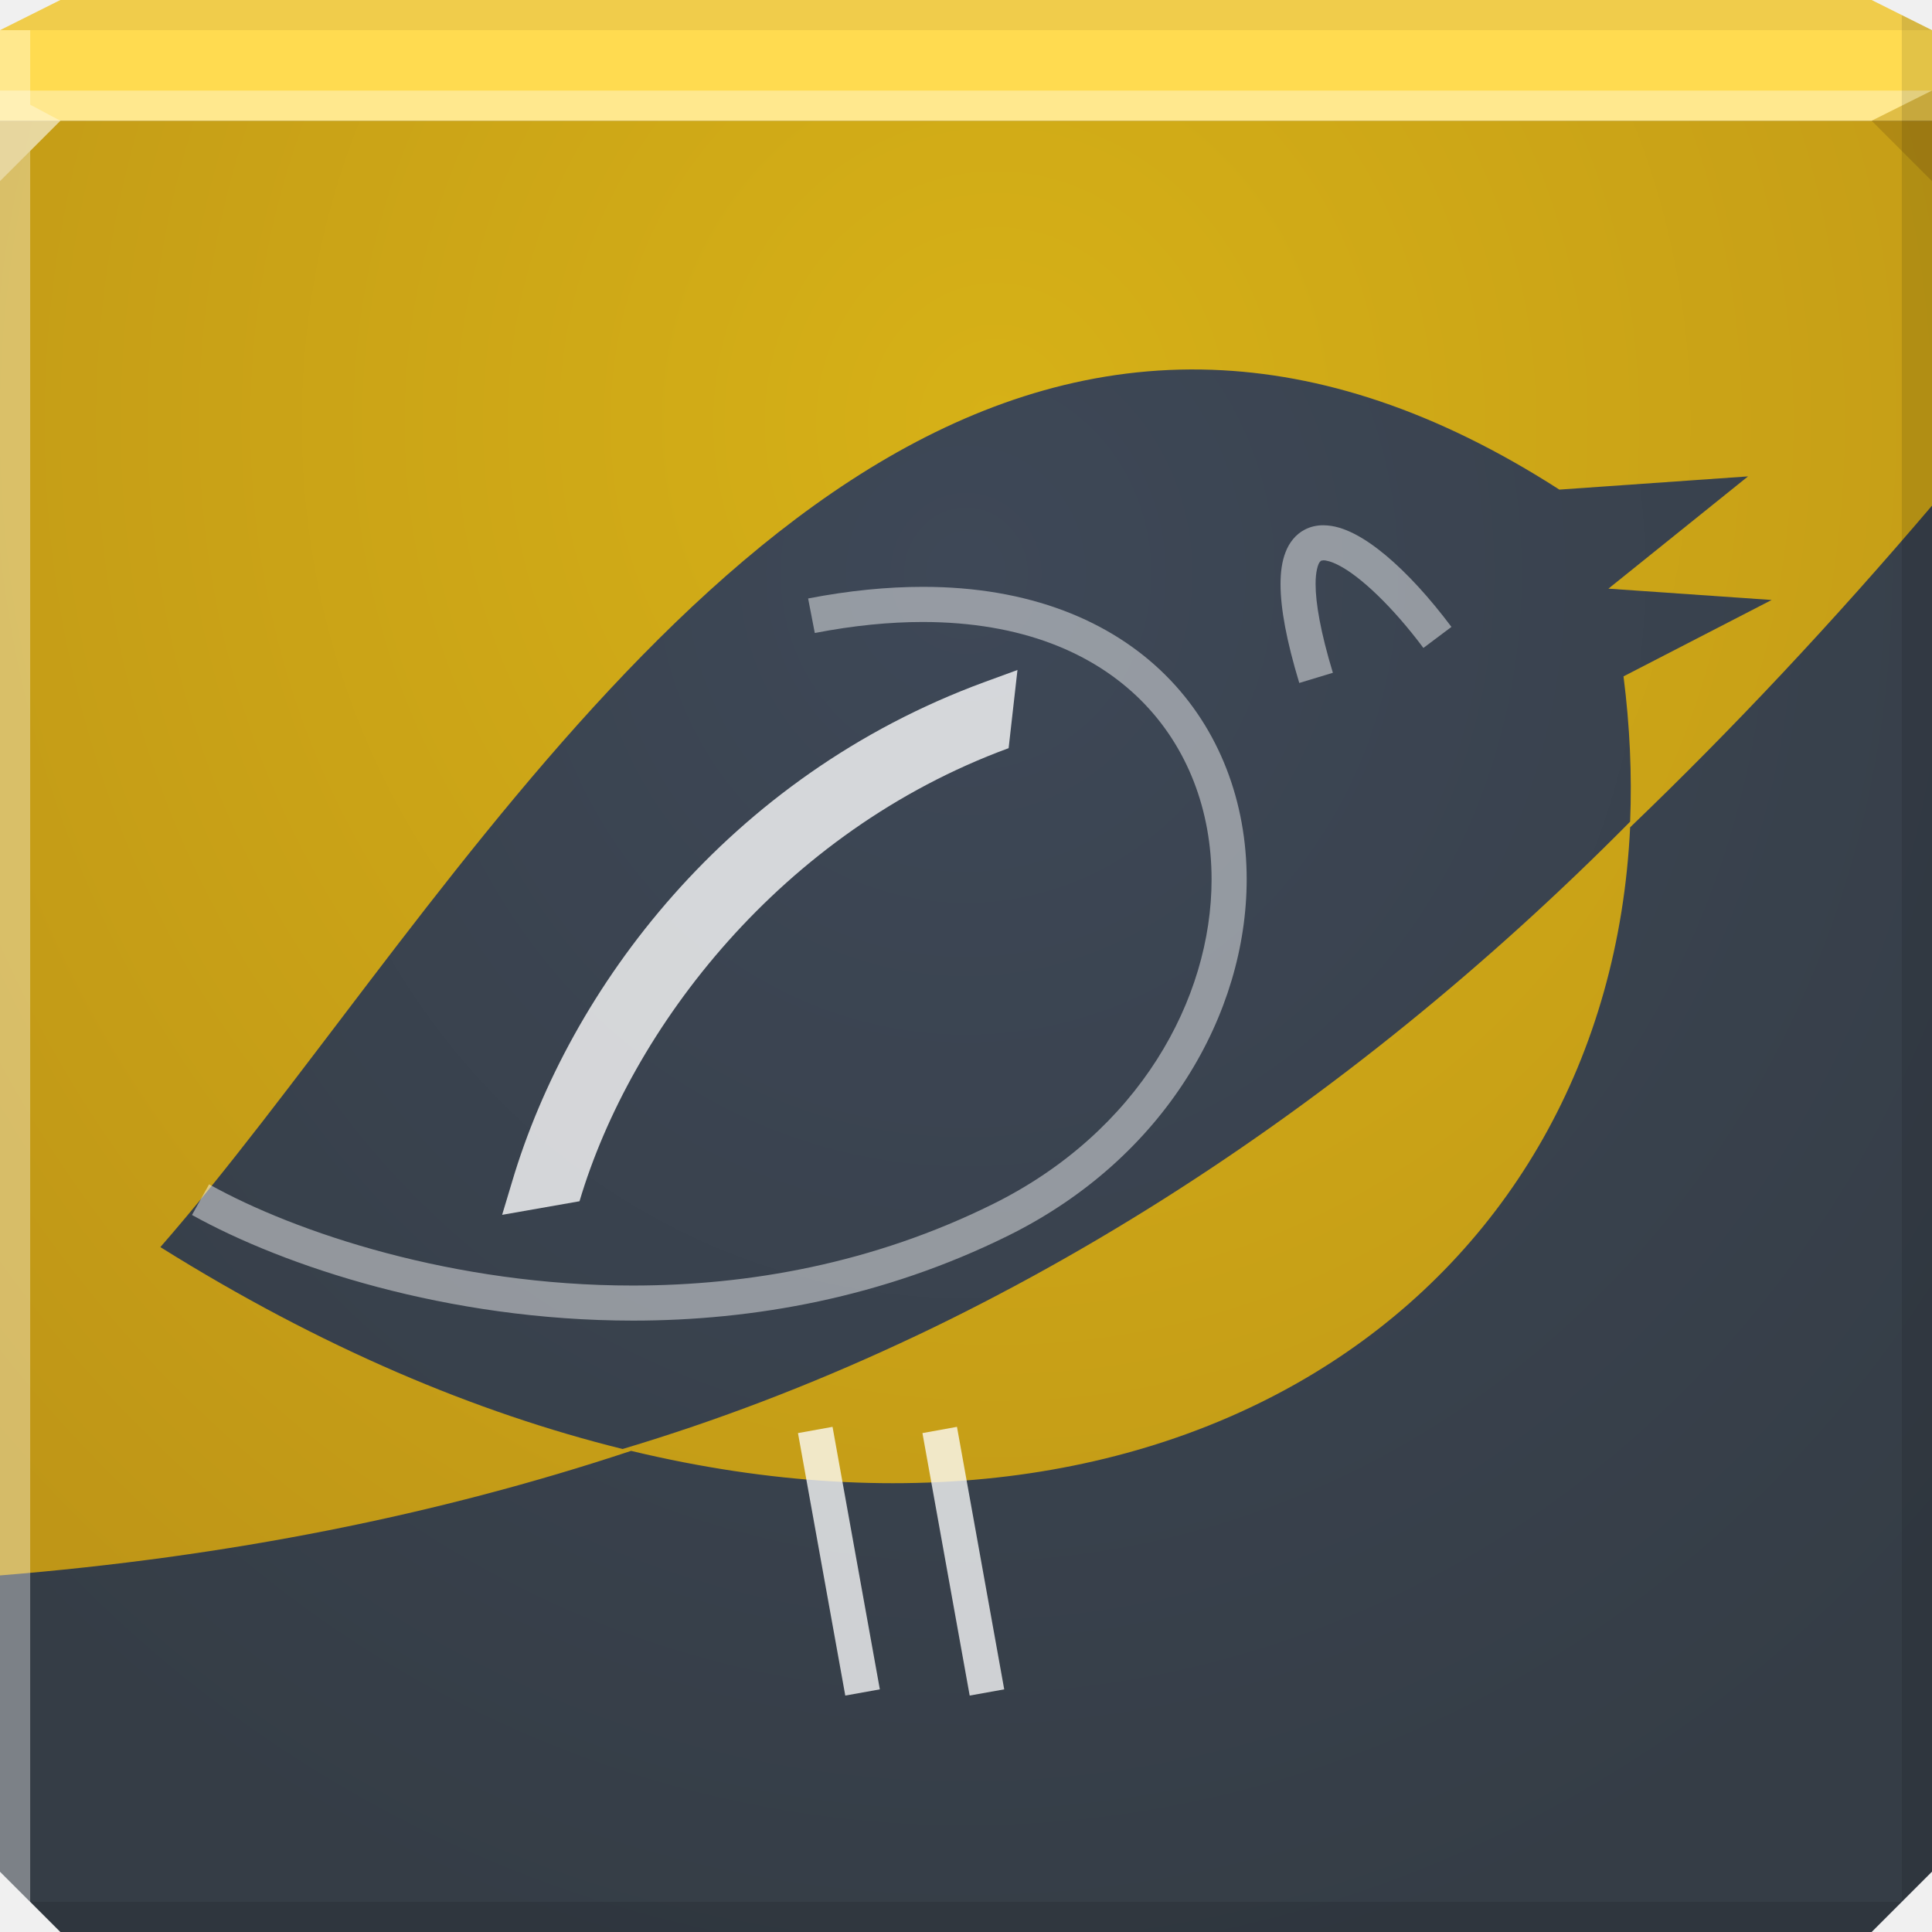
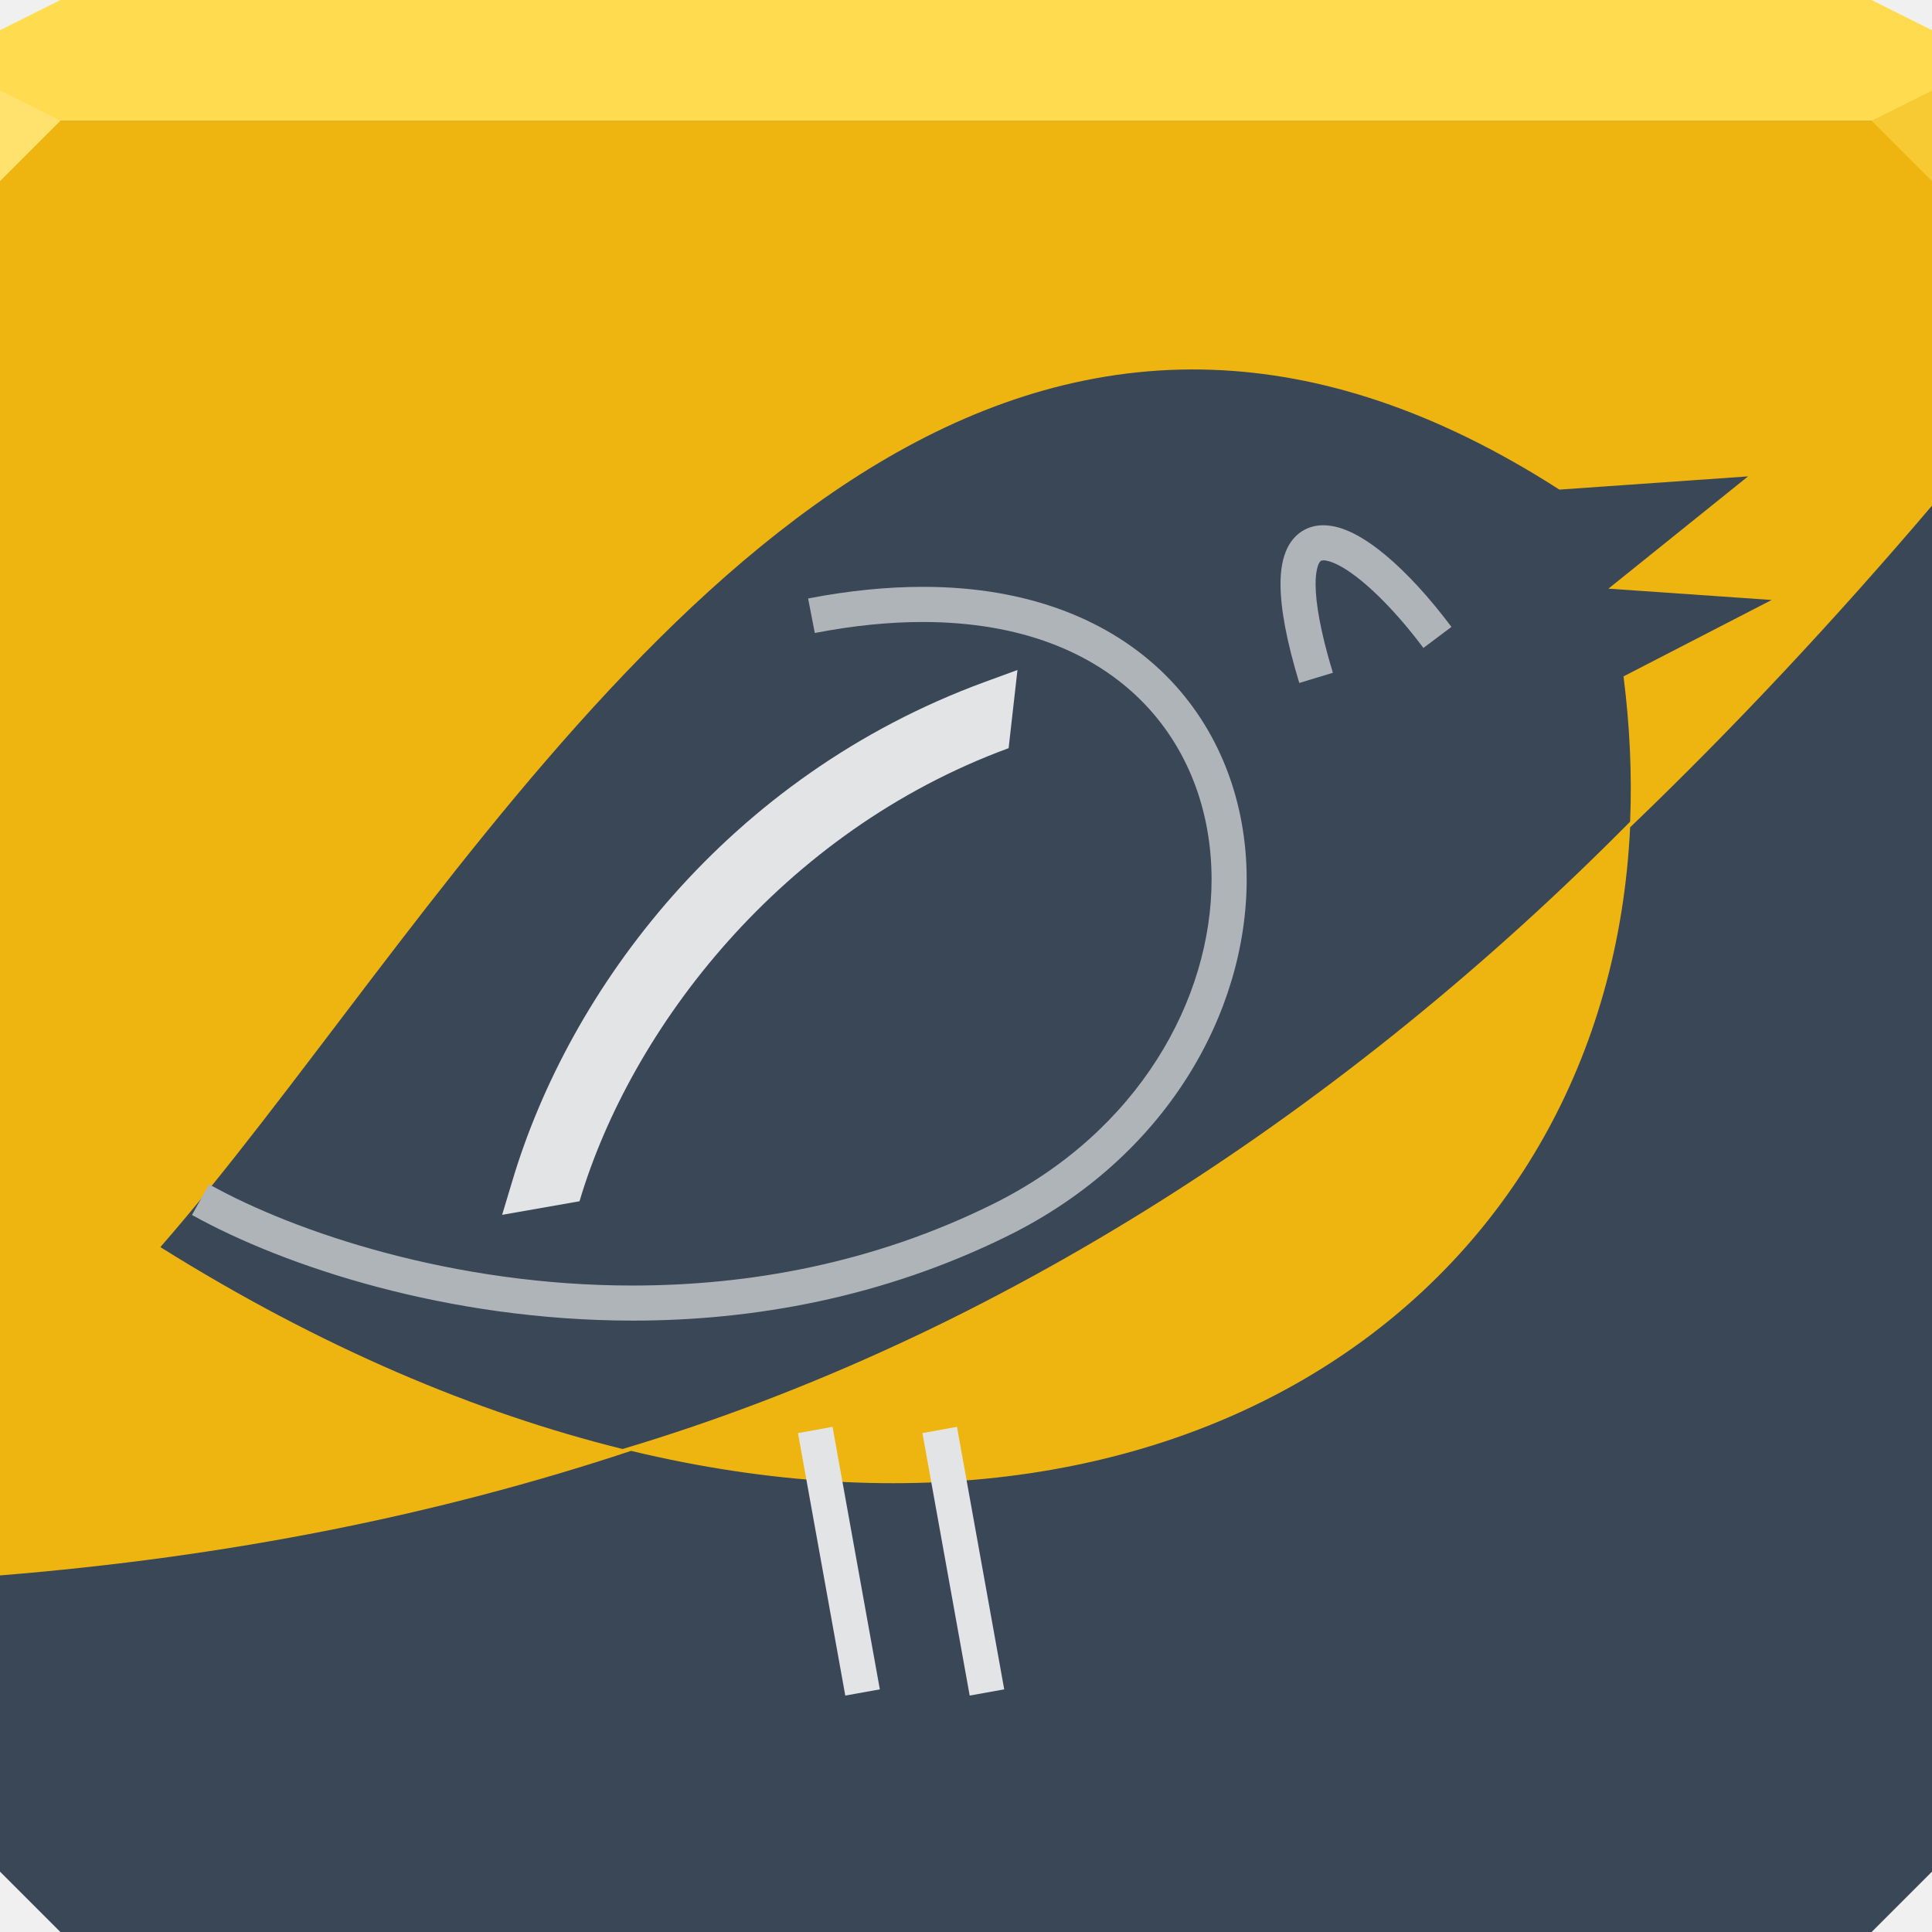
- <svg xmlns="http://www.w3.org/2000/svg" xmlns:xlink="http://www.w3.org/1999/xlink" width="64" height="64" id="svg13094" version="1.1">
-   <defs id="defs13096">
-     <radialGradient xlink:href="#linearGradient5602" id="radialGradient4097" gradientUnits="userSpaceOnUse" gradientTransform="matrix(0,1.5,-1.40625,0,57.31251,-29)" cx="32" cy="18" fx="32" fy="18" r="32" />
-     <linearGradient id="linearGradient5602">
-       <stop id="stop5604" style="stop-color:#3e4857;stop-opacity:1;" offset="0" />
-       <stop id="stop5606" style="stop-color:#353d46;stop-opacity:1;" offset="1" />
-     </linearGradient>
-     <linearGradient id="linearGradient3094">
-       <stop offset="0" style="stop-color:#bea22f;stop-opacity:1;" id="stop3096" />
-       <stop offset="1" style="stop-color:#a88a2e;stop-opacity:1;" id="stop3104" />
-     </linearGradient>
-     <radialGradient xlink:href="#linearGradient3094-2" id="radialGradient3886-9" cx="30.74" cy="17.037" fx="30.74" fy="17.037" r="32" gradientTransform="matrix(6.8856667e-8,1.5625,-1.4375,6.3348129e-8,57.49125,-34.03091)" gradientUnits="userSpaceOnUse" />
-     <linearGradient id="linearGradient3094-2">
-       <stop offset="0" style="stop-color:#d6b117;stop-opacity:1;" id="stop3096-5" />
-       <stop offset="1" style="stop-color:#bf9617;stop-opacity:1;" id="stop3104-9" />
-     </linearGradient>
-     <radialGradient xlink:href="#linearGradient3094" id="radialGradient3954" gradientUnits="userSpaceOnUse" gradientTransform="matrix(6.8856667e-8,1.5625,-1.4375,6.3348129e-8,57.49125,-34.03091)" cx="30.74" cy="17.037" fx="30.74" fy="17.037" r="32" />
-     <radialGradient xlink:href="#linearGradient5602" id="radialGradient3958" gradientUnits="userSpaceOnUse" gradientTransform="matrix(0,1.5,-1.40625,0,57.31251,-29)" cx="32" cy="18" fx="32" fy="18" r="32" />
-   </defs>
-   <path style="color:#000000;fill:url(#radialGradient4097);fill-opacity:1;fill-rule:nonzero;stroke:none;stroke-width:2.286;marker:none;visibility:visible;display:inline;overflow:visible;enable-background:accumulate" d="m 0,4 0,30 0,28 2,2 30,0 30,0 2,-2 L 64,34 64,4 32,4 0,4 z" id="path4095" />
-   <path style="color:#000000;fill:url(#radialGradient3886-9);fill-opacity:1;fill-rule:nonzero;stroke:none;stroke-width:2.286;marker:none;visibility:visible;display:inline;overflow:visible;enable-background:accumulate" d="M 0 4 L 0 34 L 0 52.188 C 7.567 51.575 14.486 50.191 20.906 48.062 C 39.353 52.492 53.274 42.709 54 27.406 C 57.404 24.142 60.724 20.598 64 16.75 L 64 4 L 32 4 L 0 4 z M 43.219 36.5 C 41.389 37.841 39.519 39.099 37.594 40.281 C 39.508 39.105 41.38 37.837 43.219 36.5 z M 35.656 41.438 C 33.763 42.527 31.845 43.552 29.875 44.469 C 31.843 43.536 33.774 42.525 35.656 41.438 z " id="path3031" />
+ <svg xmlns="http://www.w3.org/2000/svg" width="64" height="64" id="svg13094" version="1.1">
+   <defs id="defs13096" />
+   <path style="color:#000000;fill:#3a4757;fill-opacity:1;fill-rule:nonzero;stroke:none;stroke-width:2.286;marker:none;visibility:visible;display:inline;overflow:visible;enable-background:accumulate" d="m 0,4 0,30 0,28 2,2 30,0 30,0 2,-2 L 64,34 64,4 32,4 0,4 z" id="path4095" />
+   <path style="color:#000000;fill:#eeb510;fill-opacity:1;fill-rule:nonzero;stroke:none;stroke-width:2.286;marker:none;visibility:visible;display:inline;overflow:visible;enable-background:accumulate" d="M 0 4 L 0 34 L 0 52.188 C 7.567 51.575 14.486 50.191 20.906 48.062 C 39.353 52.492 53.274 42.709 54 27.406 C 57.404 24.142 60.724 20.598 64 16.75 L 64 4 L 32 4 L 0 4 z M 43.219 36.5 C 41.389 37.841 39.519 39.099 37.594 40.281 C 39.508 39.105 41.38 37.837 43.219 36.5 z M 35.656 41.438 C 33.763 42.527 31.845 43.552 29.875 44.469 C 31.843 43.536 33.774 42.525 35.656 41.438 z " id="path3031" />
  <path style="color:#000000;fill:#ffdb50;fill-opacity:1;fill-rule:nonzero;stroke:none;stroke-width:1;marker:none;visibility:visible;display:inline;overflow:visible;enable-background:accumulate" d="M 2,0 0,1 0,4 32,4 64,4 64,1 62,0 32,0 2,0 z" id="path4090" />
-   <path style="fill:#ffffff;fill-opacity:0.359;fill-rule:nonzero" d="M 0 3 L 0 6 L 2 4 L 32 4 L 62 4 L 64 3 L 32 3 L 0 3 z " id="path4298" />
-   <path style="fill:#1f0700;fill-opacity:0.07;fill-rule:nonzero" d="M 2 0 L 0 1 L 32 1 L 64 1 L 62 0 L 32 0 L 2 0 z " id="path4444" />
-   <path d="M 64,6 62,4 64,3 z" id="path3028" style="fill:#1f0700;fill-opacity:0.138" />
-   <path style="fill:#000000;fill-opacity:0.111;fill-rule:nonzero" d="M 63 0.5 L 63 34 L 63 63 L 64 62 L 64 34 L 64 1 L 63 0.5 z M 63 63 L 32 63 L 1 63 L 2 64 L 32 64 L 62 64 L 63 63 z " id="path4366" />
+   <path style="fill:#ffe16d;fill-opacity:1;fill-rule:nonzero" d="M 0,3 0,6 2,4 Z" id="path4298" />
+   <path d="M 64,6 62,4 64,3 z" id="path3028" style="fill:#f7c932;fill-opacity:1" />
  <g id="g3043" transform="translate(-0.6250001,0.082283)" />
-   <path style="fill:#ffffff;fill-opacity:0.351;fill-rule:nonzero" d="M 0 1 L 0 34 L 0 62 L 1 63 L 1 34 L 1 5 L 2 4 L 1 3.469 L 1 1 L 0 1 z " id="path3864" />
  <g id="scalable" transform="matrix(1.038589,0,0,1.038589,1214.722,1878.812)" style="fill:#ffffff" />
-   <path id="path5988-0" d="M 40.156,12.25 C 24.694,11.699 14.029,31.335 5.312,41.312 10.622,44.634 15.774,46.8 20.625,48 33.151,44.256 44.65,36.665 54,27.219 54.063,25.669 53.992,24.057 53.781,22.406 L 58.688,19.875 53.281,19.5 l 4.625,-3.719 -6.25,0.438 c -4.114,-2.644 -7.932,-3.842 -11.5,-3.969 z" style="color:#000000;fill:url(#radialGradient3958);fill-opacity:1;fill-rule:nonzero;stroke:none;stroke-width:2.286;marker:none;visibility:visible;display:inline;overflow:visible;enable-background:accumulate" />
-   <path id="path5990" style="fill:#ffffff;fill-opacity:0.761;fill-rule:nonzero;stroke:none" d="m 30.557,47.473 1.565,8.695 1.144,-0.206 -1.565,-8.696" />
-   <path id="path6074" style="fill:#ffffff;fill-opacity:0.455;fill-rule:nonzero;stroke:none" d="m 26.991,20.969 c 1.293,-0.25 2.484,-0.365 3.577,-0.365 3.279,0.003 5.646,1.026 7.214,2.58 1.566,1.556 2.352,3.673 2.353,5.947 8.72e-4,3.965 -2.412,8.364 -7.251,10.759 -3.965,1.963 -8.083,2.694 -11.92,2.695 -5.918,0.004 -11.174,-1.754 -14.038,-3.353 l -0.566,1.016 c 3.062,1.7 8.453,3.496 14.604,3.499 3.983,0 8.285,-0.76 12.436,-2.815 5.216,-2.582 7.897,-7.371 7.898,-11.802 8.73e-4,-2.54 -0.889,-4.978 -2.697,-6.773 -1.807,-1.796 -4.514,-2.92 -8.033,-2.917 -1.174,0 -2.44,0.123 -3.798,0.385 l 0.221,1.143" />
-   <path id="path6076" style="fill:#ffffff;fill-opacity:0.761;fill-rule:nonzero;stroke:none" d="m 26.434,47.473 1.567,8.695 1.145,-0.206 -1.567,-8.696" />
-   <path id="path6078" style="fill:#ffffff;fill-opacity:0.455;fill-rule:nonzero;stroke:none" d="m 44.153,22.286 c -0.406,-1.335 -0.573,-2.314 -0.572,-2.935 -0.003,-0.413 0.079,-0.653 0.132,-0.727 l 0.047,-0.049 0.077,-0.013 c 0.085,-0.003 0.267,0.038 0.5,0.159 0.709,0.356 1.785,1.364 2.815,2.743 l 0.929,-0.697 c -0.733,-0.977 -1.479,-1.79 -2.183,-2.377 -0.352,-0.293 -0.694,-0.531 -1.031,-0.704 -0.337,-0.171 -0.672,-0.284 -1.03,-0.286 -0.208,-8.73e-4 -0.424,0.043 -0.621,0.148 -0.298,0.154 -0.512,0.433 -0.629,0.74 -0.121,0.309 -0.167,0.658 -0.168,1.064 0.002,0.812 0.197,1.87 0.621,3.272 l 1.113,-0.337" />
-   <path id="path29813" d="m 16.634,40.243 0.334,-1.111 c 1.896,-6.376 7.134,-13.411 15.64,-16.536 l 1.097,-0.402 -0.293,2.59 c -7.529,2.766 -12.511,9.277 -14.215,15.009 l -2.563,0.45 z" style="font-size:medium;font-style:normal;font-variant:normal;font-weight:normal;font-stretch:normal;text-indent:0;text-align:start;text-decoration:none;line-height:normal;letter-spacing:normal;word-spacing:normal;text-transform:none;direction:ltr;block-progression:tb;writing-mode:lr-tb;text-anchor:start;color:#000000;fill:#ffffff;fill-opacity:0.783;stroke:none;stroke-width:10.678;marker:none;visibility:visible;display:inline;overflow:visible;enable-background:accumulate;font-family:AlArabiya;-inkscape-font-specification:AlArabiya" />
+   <path id="path5988-0" d="M 40.156,12.25 C 24.694,11.699 14.029,31.335 5.312,41.312 10.622,44.634 15.774,46.8 20.625,48 33.151,44.256 44.65,36.665 54,27.219 54.063,25.669 53.992,24.057 53.781,22.406 L 58.688,19.875 53.281,19.5 l 4.625,-3.719 -6.25,0.438 c -4.114,-2.644 -7.932,-3.842 -11.5,-3.969 z" style="color:#000000;fill:#3a4757;fill-opacity:1;fill-rule:nonzero;stroke:none;stroke-width:2.286;marker:none;visibility:visible;display:inline;overflow:visible;enable-background:accumulate" />
+   <path id="path5990" style="fill:#e2e4e6;fill-opacity:1;fill-rule:nonzero;stroke:none" d="m 30.557,47.473 1.565,8.695 1.144,-0.206 -1.565,-8.696" />
+   <path id="path6074" style="fill:#afb4b9;fill-opacity:1;fill-rule:nonzero;stroke:none" d="m 26.991,20.969 c 1.293,-0.25 2.484,-0.365 3.577,-0.365 3.279,0.003 5.646,1.026 7.214,2.58 1.566,1.556 2.352,3.673 2.353,5.947 8.72e-4,3.965 -2.412,8.364 -7.251,10.759 -3.965,1.963 -8.083,2.694 -11.92,2.695 -5.918,0.004 -11.174,-1.754 -14.038,-3.353 l -0.566,1.016 c 3.062,1.7 8.453,3.496 14.604,3.499 3.983,0 8.285,-0.76 12.436,-2.815 5.216,-2.582 7.897,-7.371 7.898,-11.802 8.73e-4,-2.54 -0.889,-4.978 -2.697,-6.773 -1.807,-1.796 -4.514,-2.92 -8.033,-2.917 -1.174,0 -2.44,0.123 -3.798,0.385 l 0.221,1.143" />
+   <path id="path6076" style="fill:#e2e4e6;fill-opacity:1;fill-rule:nonzero;stroke:none" d="m 26.434,47.473 1.567,8.695 1.145,-0.206 -1.567,-8.696" />
+   <path id="path6078" style="fill:#afb4b9;fill-opacity:1;fill-rule:nonzero;stroke:none" d="m 44.153,22.286 c -0.406,-1.335 -0.573,-2.314 -0.572,-2.935 -0.003,-0.413 0.079,-0.653 0.132,-0.727 l 0.047,-0.049 0.077,-0.013 c 0.085,-0.003 0.267,0.038 0.5,0.159 0.709,0.356 1.785,1.364 2.815,2.743 l 0.929,-0.697 c -0.733,-0.977 -1.479,-1.79 -2.183,-2.377 -0.352,-0.293 -0.694,-0.531 -1.031,-0.704 -0.337,-0.171 -0.672,-0.284 -1.03,-0.286 -0.208,-8.73e-4 -0.424,0.043 -0.621,0.148 -0.298,0.154 -0.512,0.433 -0.629,0.74 -0.121,0.309 -0.167,0.658 -0.168,1.064 0.002,0.812 0.197,1.87 0.621,3.272 l 1.113,-0.337" />
+   <path id="path29813" d="m 16.634,40.243 0.334,-1.111 c 1.896,-6.376 7.134,-13.411 15.64,-16.536 l 1.097,-0.402 -0.293,2.59 c -7.529,2.766 -12.511,9.277 -14.215,15.009 l -2.563,0.45 z" style="font-size:medium;font-style:normal;font-variant:normal;font-weight:normal;font-stretch:normal;text-indent:0;text-align:start;text-decoration:none;line-height:normal;letter-spacing:normal;word-spacing:normal;text-transform:none;direction:ltr;block-progression:tb;writing-mode:lr-tb;text-anchor:start;color:#000000;fill:#e2e4e6;fill-opacity:1;stroke:none;stroke-width:10.678;marker:none;visibility:visible;display:inline;overflow:visible;enable-background:accumulate;font-family:AlArabiya;-inkscape-font-specification:AlArabiya" />
</svg>
